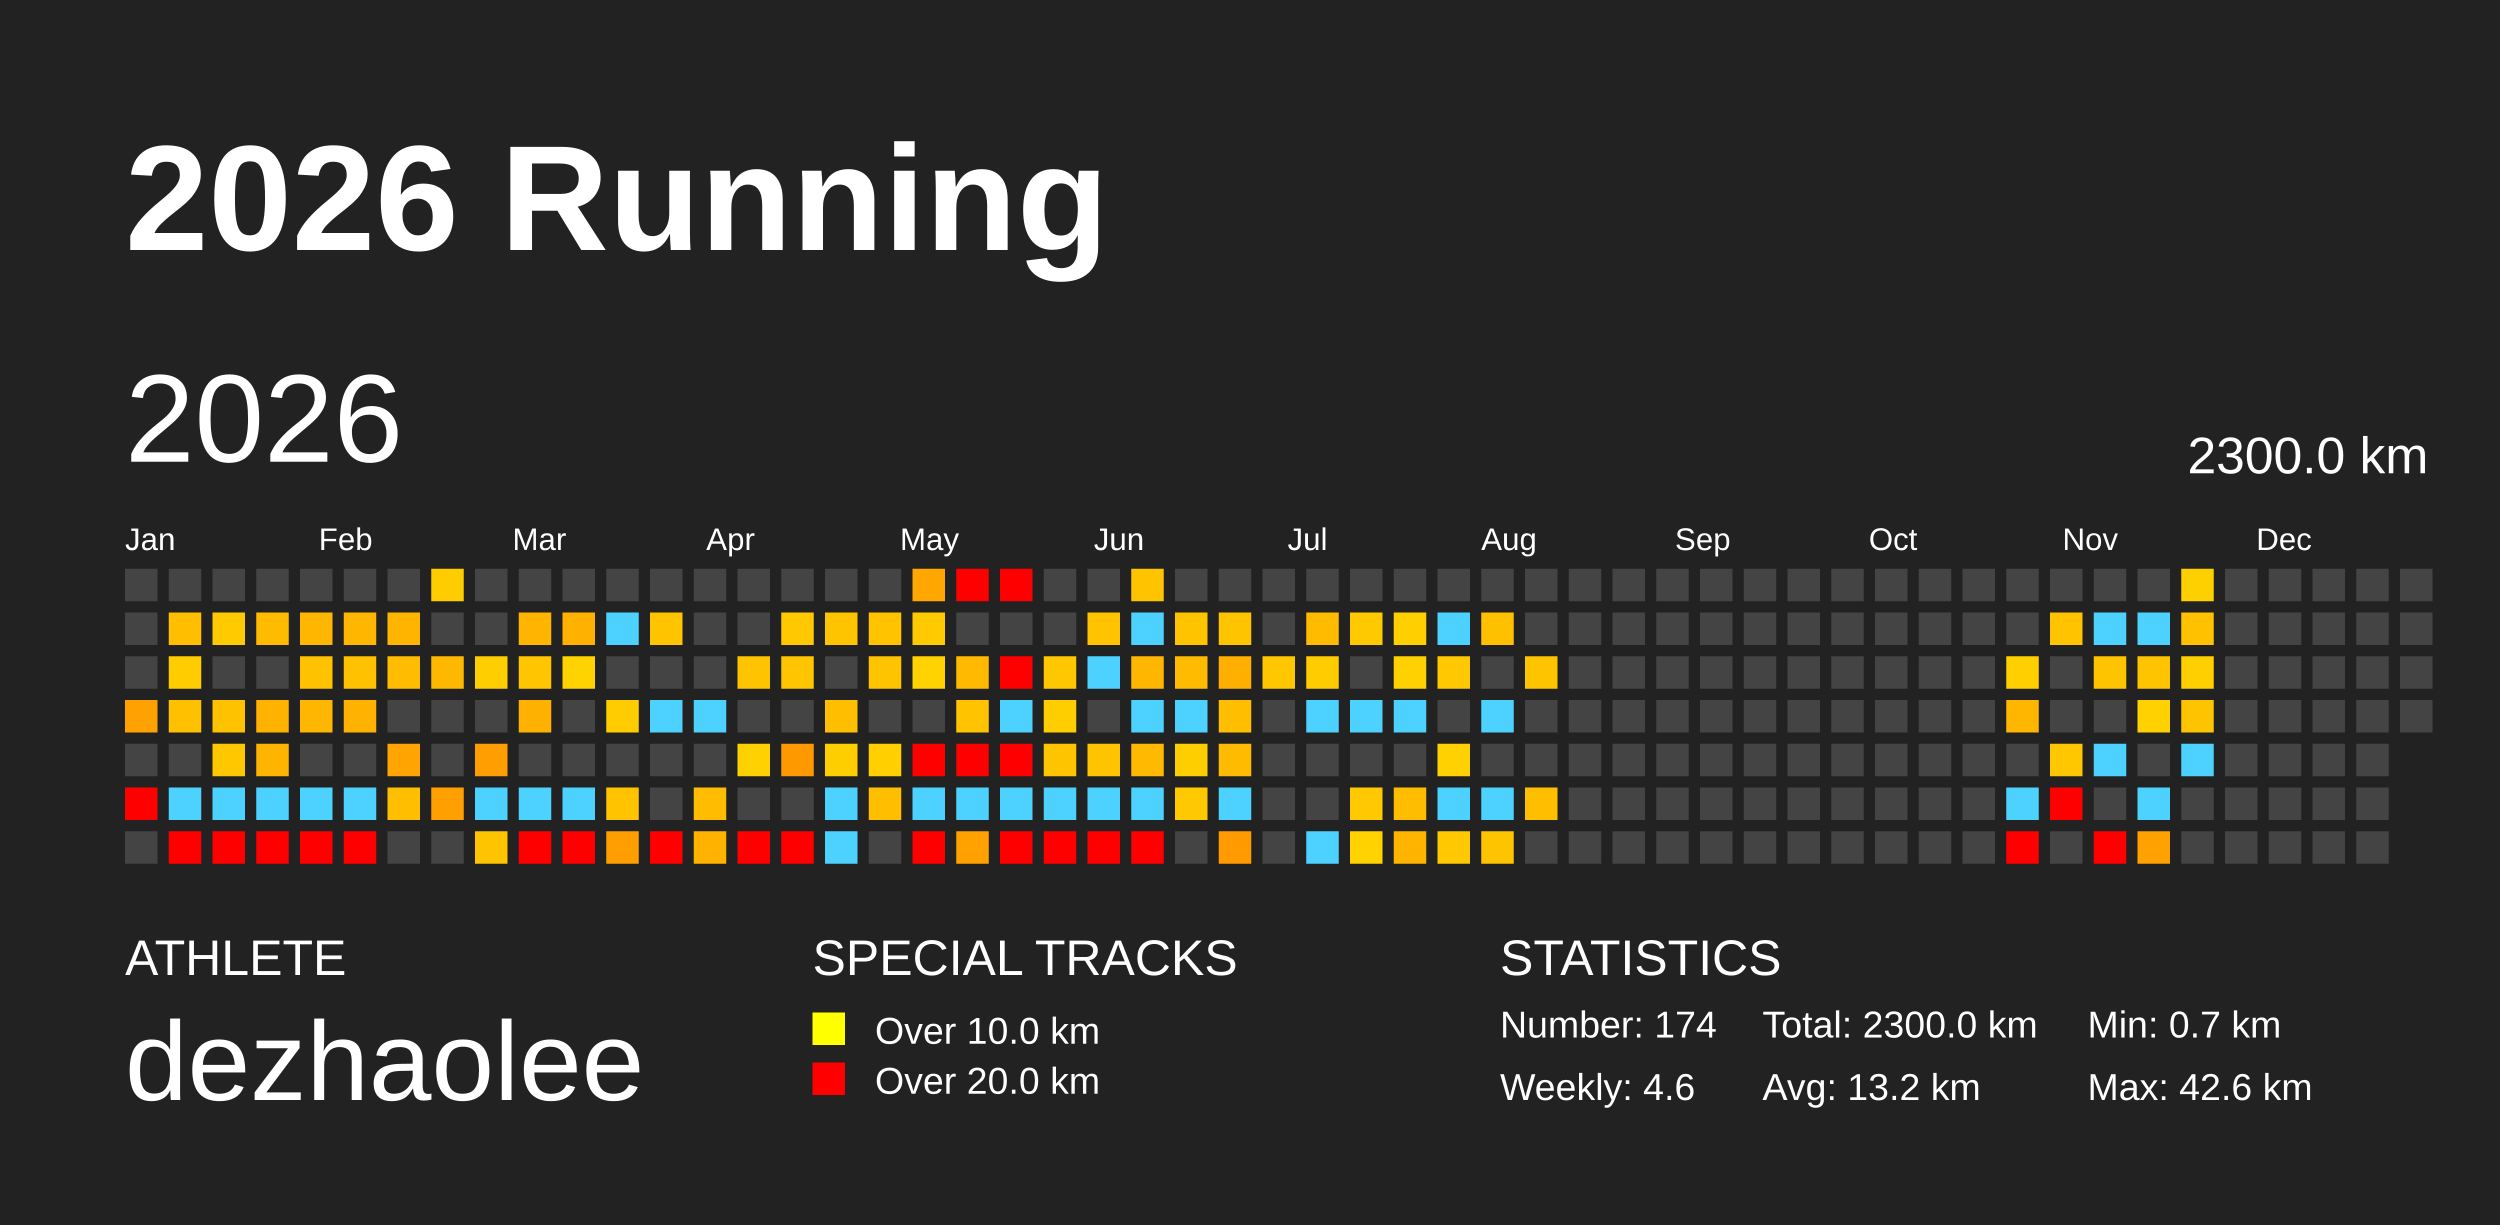
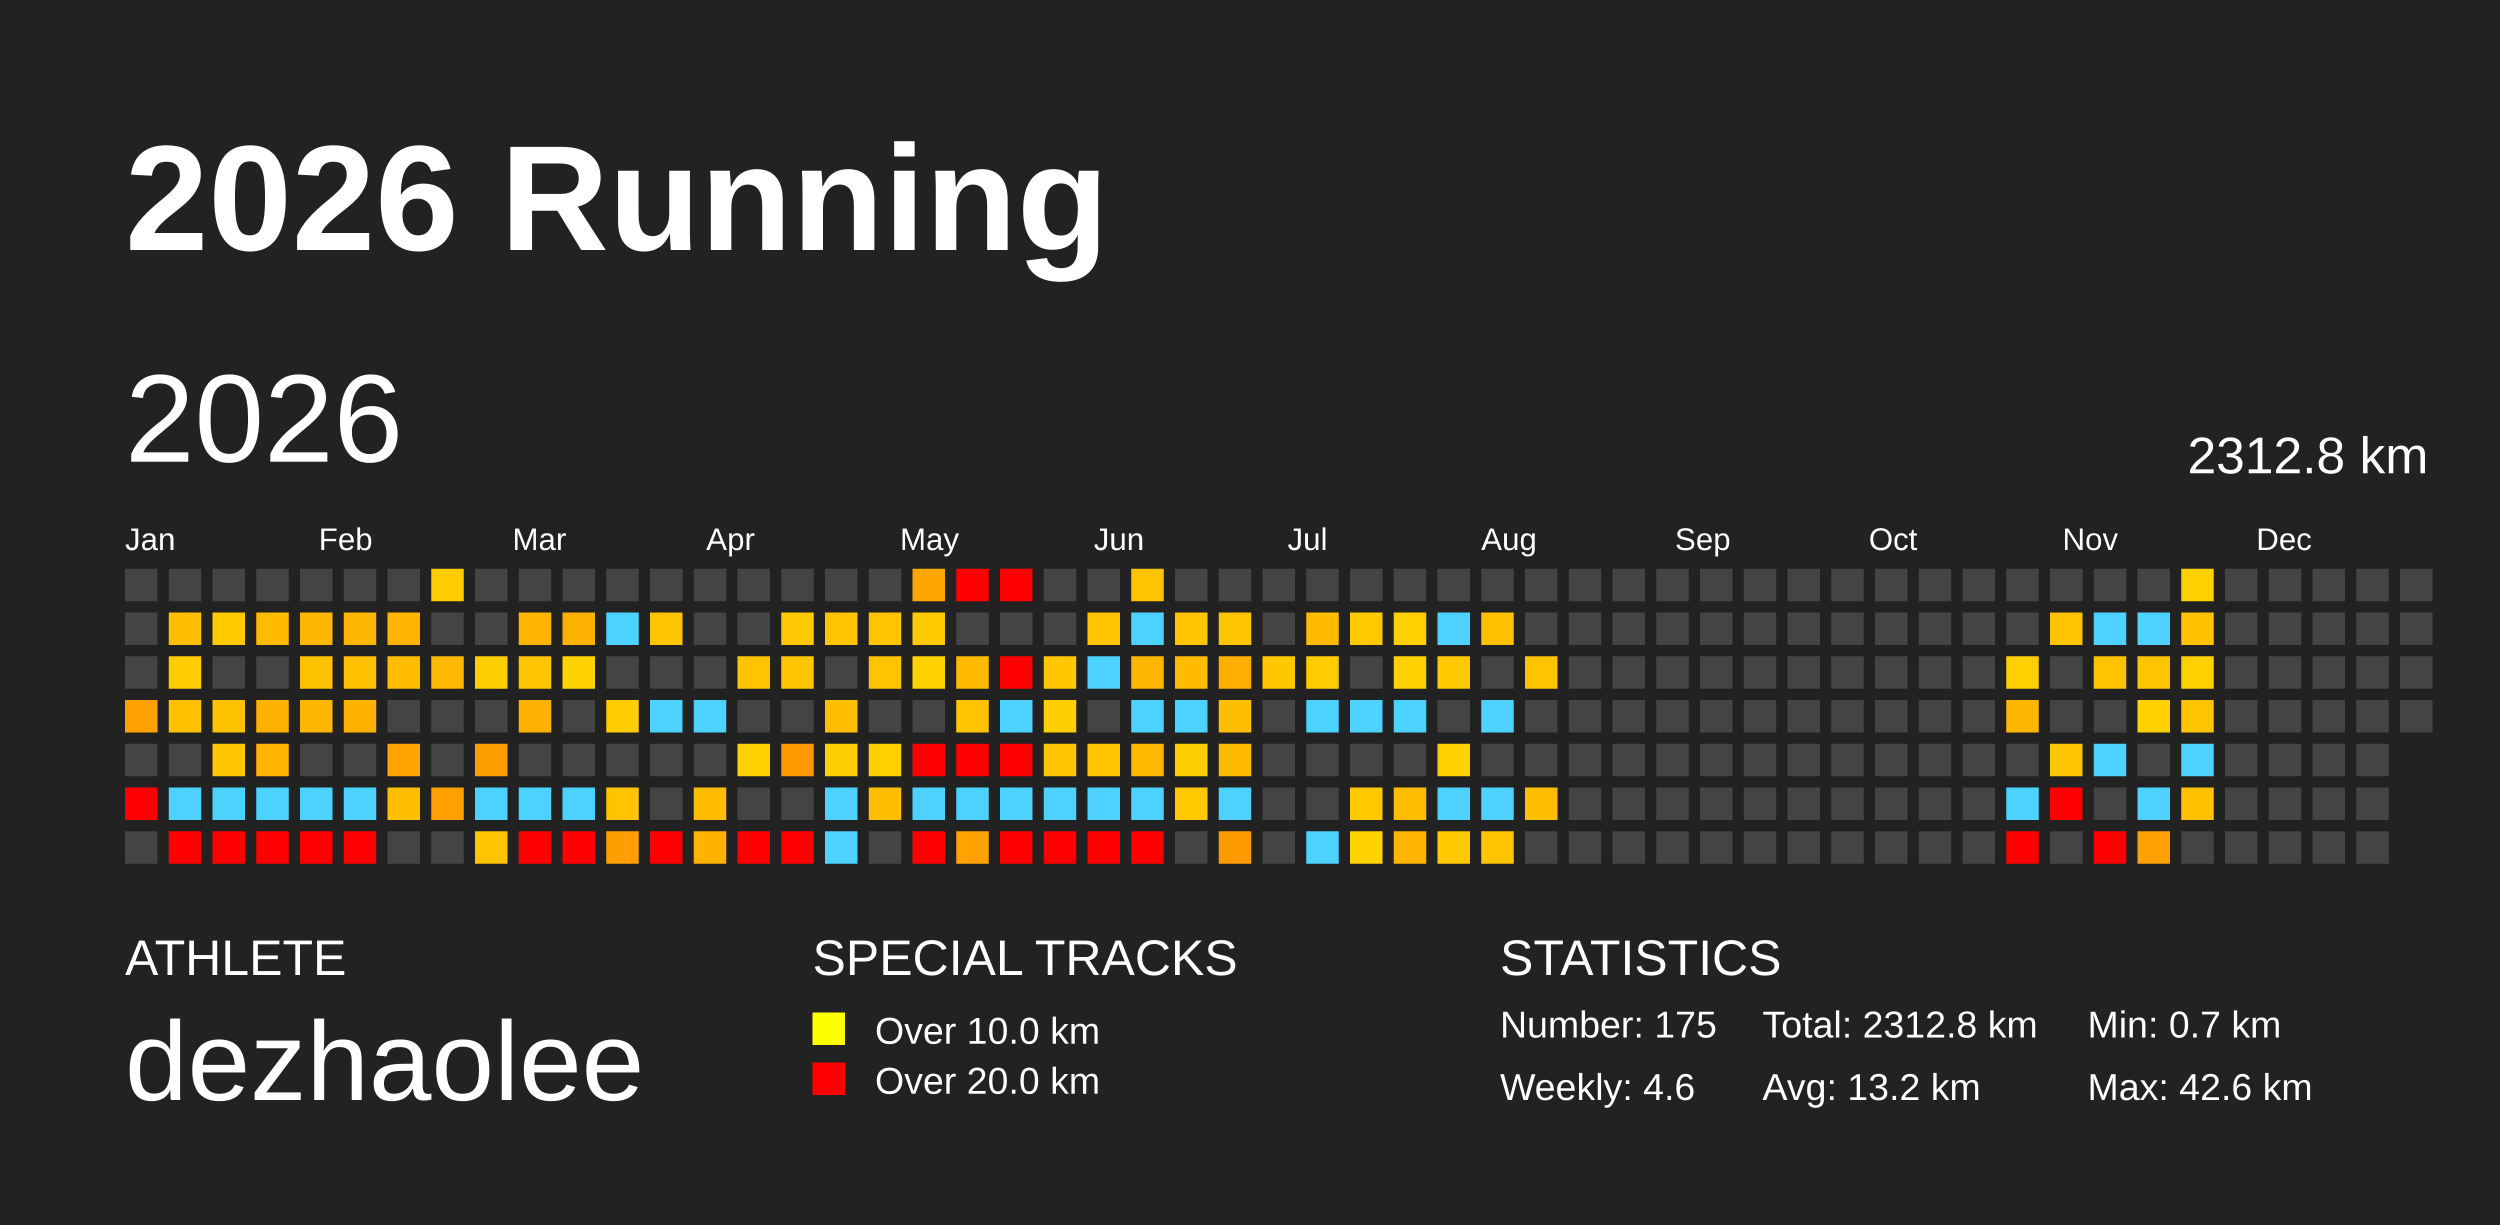
<svg xmlns="http://www.w3.org/2000/svg" baseProfile="full" height="98mm" version="1.1" viewBox="0,0,200,98" width="200mm">
  <defs />
  <rect fill="#222222" height="98" width="200" x="0" y="0" />
  <text fill="#FFFFFF" style="font-size:12px; font-family:Arial; font-weight:bold;" x="10" y="20">2026 Running</text>
  <text fill="#FFFFFF" style="font-size:4px; font-family:Arial" x="10" y="78">ATHLETE</text>
  <text fill="#FFFFFF" style="font-size:9px; font-family:Arial" x="10" y="88">dezhaolee</text>
  <text fill="#FFFFFF" style="font-size:4px; font-family:Arial" x="65" y="78">SPECIAL TRACKS</text>
  <rect fill="yellow" height="2.6" width="2.6" x="65" y="81" />
  <text fill="#FFFFFF" style="font-size:3px; font-family:Arial" x="70" y="83.5">Over 10.0 km</text>
  <rect fill="red" height="2.6" width="2.6" x="65" y="85" />
  <text fill="#FFFFFF" style="font-size:3px; font-family:Arial" x="70" y="87.5">Over 20.0 km</text>
  <text fill="#FFFFFF" style="font-size:4px; font-family:Arial" x="120" y="78">STATISTICS</text>
-   <text fill="#FFFFFF" style="font-size:3px; font-family:Arial" x="120" y="83">Number: 174</text>
+   <text fill="#FFFFFF" style="font-size:3px; font-family:Arial" x="120" y="83">Number: 175</text>
  <text fill="#FFFFFF" style="font-size:3px; font-family:Arial" x="120" y="88">Weekly: 4.6</text>
-   <text fill="#FFFFFF" style="font-size:3px; font-family:Arial" x="141" y="83">Total: 2300.0 km</text>
+   <text fill="#FFFFFF" style="font-size:3px; font-family:Arial" x="141" y="83">Total: 2312.8 km</text>
  <text fill="#FFFFFF" style="font-size:3px; font-family:Arial" x="141" y="88">Avg: 13.2 km</text>
  <text fill="#FFFFFF" style="font-size:3px; font-family:Arial" x="167" y="83">Min: 0.7 km</text>
  <text fill="#FFFFFF" style="font-size:3px; font-family:Arial" x="167" y="88">Max: 42.6 km</text>
  <text dominant-baseline="hanging" fill="#FFFFFF" style="font-size:10.0px; font-family:Arial;" x="10" y="30">2026</text>
-   <text dominant-baseline="hanging" fill="#FFFFFF" style="font-size:4.125px; font-family:Arial;" x="175" y="35">2300.0 km</text>
+   <text dominant-baseline="hanging" fill="#FFFFFF" style="font-size:4.125px; font-family:Arial;" x="175" y="35">2312.8 km</text>
  <text fill="#FFFFFF" style="font-size:2.5px; font-family:Arial" x="10.0" y="44">Jan</text>
  <text fill="#FFFFFF" style="font-size:2.5px; font-family:Arial" x="25.5" y="44">Feb</text>
  <text fill="#FFFFFF" style="font-size:2.5px; font-family:Arial" x="41.0" y="44">Mar</text>
  <text fill="#FFFFFF" style="font-size:2.5px; font-family:Arial" x="56.5" y="44">Apr</text>
  <text fill="#FFFFFF" style="font-size:2.5px; font-family:Arial" x="72.0" y="44">May</text>
  <text fill="#FFFFFF" style="font-size:2.5px; font-family:Arial" x="87.5" y="44">Jun</text>
  <text fill="#FFFFFF" style="font-size:2.5px; font-family:Arial" x="103.0" y="44">Jul</text>
  <text fill="#FFFFFF" style="font-size:2.5px; font-family:Arial" x="118.5" y="44">Aug</text>
  <text fill="#FFFFFF" style="font-size:2.5px; font-family:Arial" x="134.0" y="44">Sep</text>
  <text fill="#FFFFFF" style="font-size:2.5px; font-family:Arial" x="149.5" y="44">Oct</text>
  <text fill="#FFFFFF" style="font-size:2.5px; font-family:Arial" x="165.0" y="44">Nov</text>
  <text fill="#FFFFFF" style="font-size:2.5px; font-family:Arial" x="180.5" y="44">Dec</text>
  <rect fill="#444444" height="2.6" width="2.6" x="10.0" y="45.5" />
  <rect fill="#444444" height="2.6" width="2.6" x="10.0" y="49.0" />
  <rect fill="#444444" height="2.6" width="2.6" x="10.0" y="52.5" />
  <rect fill="#ffa100" height="2.6" width="2.6" x="10.0" y="56.0" />
  <rect fill="#444444" height="2.6" width="2.6" x="10.0" y="59.5" />
  <rect fill="red" height="2.6" width="2.6" x="10.0" y="63.0" />
  <rect fill="#444444" height="2.6" width="2.6" x="10.0" y="66.5" />
  <rect fill="#444444" height="2.6" width="2.6" x="13.5" y="45.5" />
  <rect fill="#ffbe00" height="2.6" width="2.6" x="13.5" y="49.0" />
  <rect fill="#ffcc00" height="2.6" width="2.6" x="13.5" y="52.5" />
  <rect fill="#ffc000" height="2.6" width="2.6" x="13.5" y="56.0" />
  <rect fill="#444444" height="2.6" width="2.6" x="13.5" y="59.5" />
  <rect fill="#4dd2ff" height="2.6" width="2.6" x="13.5" y="63.0" />
  <rect fill="red" height="2.6" width="2.6" x="13.5" y="66.5" />
  <rect fill="#444444" height="2.6" width="2.6" x="17.0" y="45.5" />
  <rect fill="#ffcb00" height="2.6" width="2.6" x="17.0" y="49.0" />
  <rect fill="#444444" height="2.6" width="2.6" x="17.0" y="52.5" />
  <rect fill="#ffc200" height="2.6" width="2.6" x="17.0" y="56.0" />
  <rect fill="#ffc700" height="2.6" width="2.6" x="17.0" y="59.5" />
  <rect fill="#4dd2ff" height="2.6" width="2.6" x="17.0" y="63.0" />
  <rect fill="red" height="2.6" width="2.6" x="17.0" y="66.5" />
  <rect fill="#444444" height="2.6" width="2.6" x="20.5" y="45.5" />
  <rect fill="#ffbb00" height="2.6" width="2.6" x="20.5" y="49.0" />
  <rect fill="#444444" height="2.6" width="2.6" x="20.5" y="52.5" />
  <rect fill="#ffb200" height="2.6" width="2.6" x="20.5" y="56.0" />
  <rect fill="#ffb500" height="2.6" width="2.6" x="20.5" y="59.5" />
  <rect fill="#4dd2ff" height="2.6" width="2.6" x="20.5" y="63.0" />
  <rect fill="red" height="2.6" width="2.6" x="20.5" y="66.5" />
  <rect fill="#444444" height="2.6" width="2.6" x="24.0" y="45.5" />
  <rect fill="#ffb600" height="2.6" width="2.6" x="24.0" y="49.0" />
  <rect fill="#ffc200" height="2.6" width="2.6" x="24.0" y="52.5" />
  <rect fill="#ffb600" height="2.6" width="2.6" x="24.0" y="56.0" />
  <rect fill="#444444" height="2.6" width="2.6" x="24.0" y="59.5" />
  <rect fill="#4dd2ff" height="2.6" width="2.6" x="24.0" y="63.0" />
  <rect fill="red" height="2.6" width="2.6" x="24.0" y="66.5" />
  <rect fill="#444444" height="2.6" width="2.6" x="27.5" y="45.5" />
  <rect fill="#ffb600" height="2.6" width="2.6" x="27.5" y="49.0" />
  <rect fill="#ffc100" height="2.6" width="2.6" x="27.5" y="52.5" />
  <rect fill="#ffb200" height="2.6" width="2.6" x="27.5" y="56.0" />
  <rect fill="#444444" height="2.6" width="2.6" x="27.5" y="59.5" />
  <rect fill="#4dd2ff" height="2.6" width="2.6" x="27.5" y="63.0" />
  <rect fill="red" height="2.6" width="2.6" x="27.5" y="66.5" />
  <rect fill="#444444" height="2.6" width="2.6" x="31.0" y="45.5" />
  <rect fill="#ffb500" height="2.6" width="2.6" x="31.0" y="49.0" />
  <rect fill="#ffbc00" height="2.6" width="2.6" x="31.0" y="52.5" />
  <rect fill="#444444" height="2.6" width="2.6" x="31.0" y="56.0" />
  <rect fill="#ffa400" height="2.6" width="2.6" x="31.0" y="59.5" />
  <rect fill="#ffbe00" height="2.6" width="2.6" x="31.0" y="63.0" />
  <rect fill="#444444" height="2.6" width="2.6" x="31.0" y="66.5" />
  <rect fill="#ffcc00" height="2.6" width="2.6" x="34.5" y="45.5" />
  <rect fill="#444444" height="2.6" width="2.6" x="34.5" y="49.0" />
  <rect fill="#ffb800" height="2.6" width="2.6" x="34.5" y="52.5" />
  <rect fill="#444444" height="2.6" width="2.6" x="34.5" y="56.0" />
  <rect fill="#444444" height="2.6" width="2.6" x="34.5" y="59.5" />
  <rect fill="#ff9f00" height="2.6" width="2.6" x="34.5" y="63.0" />
  <rect fill="#444444" height="2.6" width="2.6" x="34.5" y="66.5" />
  <rect fill="#444444" height="2.6" width="2.6" x="38.0" y="45.5" />
  <rect fill="#444444" height="2.6" width="2.6" x="38.0" y="49.0" />
  <rect fill="#ffce00" height="2.6" width="2.6" x="38.0" y="52.5" />
  <rect fill="#444444" height="2.6" width="2.6" x="38.0" y="56.0" />
  <rect fill="#ff9e00" height="2.6" width="2.6" x="38.0" y="59.5" />
  <rect fill="#4dd2ff" height="2.6" width="2.6" x="38.0" y="63.0" />
  <rect fill="#ffc400" height="2.6" width="2.6" x="38.0" y="66.5" />
  <rect fill="#444444" height="2.6" width="2.6" x="41.5" y="45.5" />
  <rect fill="#ffb500" height="2.6" width="2.6" x="41.5" y="49.0" />
  <rect fill="#ffc600" height="2.6" width="2.6" x="41.5" y="52.5" />
  <rect fill="#ffb100" height="2.6" width="2.6" x="41.5" y="56.0" />
  <rect fill="#444444" height="2.6" width="2.6" x="41.5" y="59.5" />
  <rect fill="#4dd2ff" height="2.6" width="2.6" x="41.5" y="63.0" />
  <rect fill="red" height="2.6" width="2.6" x="41.5" y="66.5" />
  <rect fill="#444444" height="2.6" width="2.6" x="45.0" y="45.5" />
  <rect fill="#ffb100" height="2.6" width="2.6" x="45.0" y="49.0" />
  <rect fill="#ffd300" height="2.6" width="2.6" x="45.0" y="52.5" />
  <rect fill="#444444" height="2.6" width="2.6" x="45.0" y="56.0" />
  <rect fill="#444444" height="2.6" width="2.6" x="45.0" y="59.5" />
  <rect fill="#4dd2ff" height="2.6" width="2.6" x="45.0" y="63.0" />
  <rect fill="red" height="2.6" width="2.6" x="45.0" y="66.5" />
  <rect fill="#444444" height="2.6" width="2.6" x="48.5" y="45.5" />
  <rect fill="#4dd2ff" height="2.6" width="2.6" x="48.5" y="49.0" />
  <rect fill="#444444" height="2.6" width="2.6" x="48.5" y="52.5" />
  <rect fill="#ffcc00" height="2.6" width="2.6" x="48.5" y="56.0" />
  <rect fill="#444444" height="2.6" width="2.6" x="48.5" y="59.5" />
  <rect fill="#ffc300" height="2.6" width="2.6" x="48.5" y="63.0" />
  <rect fill="#ff9e00" height="2.6" width="2.6" x="48.5" y="66.5" />
  <rect fill="#444444" height="2.6" width="2.6" x="52.0" y="45.5" />
  <rect fill="#ffc400" height="2.6" width="2.6" x="52.0" y="49.0" />
  <rect fill="#444444" height="2.6" width="2.6" x="52.0" y="52.5" />
  <rect fill="#4dd2ff" height="2.6" width="2.6" x="52.0" y="56.0" />
  <rect fill="#444444" height="2.6" width="2.6" x="52.0" y="59.5" />
  <rect fill="#444444" height="2.6" width="2.6" x="52.0" y="63.0" />
  <rect fill="red" height="2.6" width="2.6" x="52.0" y="66.5" />
  <rect fill="#444444" height="2.6" width="2.6" x="55.5" y="45.5" />
  <rect fill="#444444" height="2.6" width="2.6" x="55.5" y="49.0" />
  <rect fill="#444444" height="2.6" width="2.6" x="55.5" y="52.5" />
  <rect fill="#4dd2ff" height="2.6" width="2.6" x="55.5" y="56.0" />
  <rect fill="#444444" height="2.6" width="2.6" x="55.5" y="59.5" />
  <rect fill="#ffbc00" height="2.6" width="2.6" x="55.5" y="63.0" />
  <rect fill="#ffb200" height="2.6" width="2.6" x="55.5" y="66.5" />
  <rect fill="#444444" height="2.6" width="2.6" x="59.0" y="45.5" />
  <rect fill="#444444" height="2.6" width="2.6" x="59.0" y="49.0" />
  <rect fill="#ffc400" height="2.6" width="2.6" x="59.0" y="52.5" />
  <rect fill="#444444" height="2.6" width="2.6" x="59.0" y="56.0" />
  <rect fill="#ffd100" height="2.6" width="2.6" x="59.0" y="59.5" />
  <rect fill="#444444" height="2.6" width="2.6" x="59.0" y="63.0" />
  <rect fill="red" height="2.6" width="2.6" x="59.0" y="66.5" />
  <rect fill="#444444" height="2.6" width="2.6" x="62.5" y="45.5" />
  <rect fill="#ffc800" height="2.6" width="2.6" x="62.5" y="49.0" />
  <rect fill="#ffc500" height="2.6" width="2.6" x="62.5" y="52.5" />
  <rect fill="#444444" height="2.6" width="2.6" x="62.5" y="56.0" />
  <rect fill="#ff9900" height="2.6" width="2.6" x="62.5" y="59.5" />
  <rect fill="#444444" height="2.6" width="2.6" x="62.5" y="63.0" />
  <rect fill="red" height="2.6" width="2.6" x="62.5" y="66.5" />
  <rect fill="#444444" height="2.6" width="2.6" x="66.0" y="45.5" />
  <rect fill="#ffc400" height="2.6" width="2.6" x="66.0" y="49.0" />
  <rect fill="#444444" height="2.6" width="2.6" x="66.0" y="52.5" />
  <rect fill="#ffbf00" height="2.6" width="2.6" x="66.0" y="56.0" />
  <rect fill="#ffce00" height="2.6" width="2.6" x="66.0" y="59.5" />
  <rect fill="#4dd2ff" height="2.6" width="2.6" x="66.0" y="63.0" />
  <rect fill="#4dd2ff" height="2.6" width="2.6" x="66.0" y="66.5" />
  <rect fill="#444444" height="2.6" width="2.6" x="69.5" y="45.5" />
  <rect fill="#ffc300" height="2.6" width="2.6" x="69.5" y="49.0" />
  <rect fill="#ffc400" height="2.6" width="2.6" x="69.5" y="52.5" />
  <rect fill="#444444" height="2.6" width="2.6" x="69.5" y="56.0" />
  <rect fill="#ffcf00" height="2.6" width="2.6" x="69.5" y="59.5" />
  <rect fill="#ffbf00" height="2.6" width="2.6" x="69.5" y="63.0" />
  <rect fill="#444444" height="2.6" width="2.6" x="69.5" y="66.5" />
  <rect fill="#ffa600" height="2.6" width="2.6" x="73.0" y="45.5" />
  <rect fill="#ffca00" height="2.6" width="2.6" x="73.0" y="49.0" />
  <rect fill="#ffd200" height="2.6" width="2.6" x="73.0" y="52.5" />
  <rect fill="#444444" height="2.6" width="2.6" x="73.0" y="56.0" />
  <rect fill="red" height="2.6" width="2.6" x="73.0" y="59.5" />
  <rect fill="#4dd2ff" height="2.6" width="2.6" x="73.0" y="63.0" />
  <rect fill="red" height="2.6" width="2.6" x="73.0" y="66.5" />
  <rect fill="red" height="2.6" width="2.6" x="76.5" y="45.5" />
  <rect fill="#444444" height="2.6" width="2.6" x="76.5" y="49.0" />
  <rect fill="#ffba00" height="2.6" width="2.6" x="76.5" y="52.5" />
  <rect fill="#ffc300" height="2.6" width="2.6" x="76.5" y="56.0" />
  <rect fill="red" height="2.6" width="2.6" x="76.5" y="59.5" />
  <rect fill="#4dd2ff" height="2.6" width="2.6" x="76.5" y="63.0" />
  <rect fill="#ffa200" height="2.6" width="2.6" x="76.5" y="66.5" />
  <rect fill="red" height="2.6" width="2.6" x="80.0" y="45.5" />
  <rect fill="#444444" height="2.6" width="2.6" x="80.0" y="49.0" />
  <rect fill="red" height="2.6" width="2.6" x="80.0" y="52.5" />
  <rect fill="#4dd2ff" height="2.6" width="2.6" x="80.0" y="56.0" />
  <rect fill="red" height="2.6" width="2.6" x="80.0" y="59.5" />
  <rect fill="#4dd2ff" height="2.6" width="2.6" x="80.0" y="63.0" />
  <rect fill="red" height="2.6" width="2.6" x="80.0" y="66.5" />
  <rect fill="#444444" height="2.6" width="2.6" x="83.5" y="45.5" />
  <rect fill="#444444" height="2.6" width="2.6" x="83.5" y="49.0" />
  <rect fill="#ffc700" height="2.6" width="2.6" x="83.5" y="52.5" />
  <rect fill="#ffce00" height="2.6" width="2.6" x="83.5" y="56.0" />
  <rect fill="#ffc400" height="2.6" width="2.6" x="83.5" y="59.5" />
  <rect fill="#4dd2ff" height="2.6" width="2.6" x="83.5" y="63.0" />
  <rect fill="red" height="2.6" width="2.6" x="83.5" y="66.5" />
  <rect fill="#444444" height="2.6" width="2.6" x="87.0" y="45.5" />
  <rect fill="#ffc300" height="2.6" width="2.6" x="87.0" y="49.0" />
  <rect fill="#4dd2ff" height="2.6" width="2.6" x="87.0" y="52.5" />
  <rect fill="#444444" height="2.6" width="2.6" x="87.0" y="56.0" />
  <rect fill="#ffc400" height="2.6" width="2.6" x="87.0" y="59.5" />
  <rect fill="#4dd2ff" height="2.6" width="2.6" x="87.0" y="63.0" />
  <rect fill="red" height="2.6" width="2.6" x="87.0" y="66.5" />
  <rect fill="#ffc300" height="2.6" width="2.6" x="90.5" y="45.5" />
  <rect fill="#4dd2ff" height="2.6" width="2.6" x="90.5" y="49.0" />
  <rect fill="#ffb600" height="2.6" width="2.6" x="90.5" y="52.5" />
  <rect fill="#4dd2ff" height="2.6" width="2.6" x="90.5" y="56.0" />
  <rect fill="#ffba00" height="2.6" width="2.6" x="90.5" y="59.5" />
  <rect fill="#4dd2ff" height="2.6" width="2.6" x="90.5" y="63.0" />
  <rect fill="red" height="2.6" width="2.6" x="90.5" y="66.5" />
  <rect fill="#444444" height="2.6" width="2.6" x="94.0" y="45.5" />
  <rect fill="#ffc400" height="2.6" width="2.6" x="94.0" y="49.0" />
  <rect fill="#ffbb00" height="2.6" width="2.6" x="94.0" y="52.5" />
  <rect fill="#4dd2ff" height="2.6" width="2.6" x="94.0" y="56.0" />
  <rect fill="#ffce00" height="2.6" width="2.6" x="94.0" y="59.5" />
  <rect fill="#ffc900" height="2.6" width="2.6" x="94.0" y="63.0" />
  <rect fill="#444444" height="2.6" width="2.6" x="94.0" y="66.5" />
  <rect fill="#444444" height="2.6" width="2.6" x="97.5" y="45.5" />
  <rect fill="#ffc400" height="2.6" width="2.6" x="97.5" y="49.0" />
  <rect fill="#ffaf00" height="2.6" width="2.6" x="97.5" y="52.5" />
  <rect fill="#ffbe00" height="2.6" width="2.6" x="97.5" y="56.0" />
  <rect fill="#ffbb00" height="2.6" width="2.6" x="97.5" y="59.5" />
  <rect fill="#4dd2ff" height="2.6" width="2.6" x="97.5" y="63.0" />
  <rect fill="#ff9b00" height="2.6" width="2.6" x="97.5" y="66.5" />
  <rect fill="#444444" height="2.6" width="2.6" x="101.0" y="45.5" />
  <rect fill="#444444" height="2.6" width="2.6" x="101.0" y="49.0" />
  <rect fill="#ffc700" height="2.6" width="2.6" x="101.0" y="52.5" />
  <rect fill="#444444" height="2.6" width="2.6" x="101.0" y="56.0" />
  <rect fill="#444444" height="2.6" width="2.6" x="101.0" y="59.5" />
  <rect fill="#444444" height="2.6" width="2.6" x="101.0" y="63.0" />
  <rect fill="#444444" height="2.6" width="2.6" x="101.0" y="66.5" />
  <rect fill="#444444" height="2.6" width="2.6" x="104.5" y="45.5" />
  <rect fill="#ffbb00" height="2.6" width="2.6" x="104.5" y="49.0" />
  <rect fill="#ffcc00" height="2.6" width="2.6" x="104.5" y="52.5" />
  <rect fill="#4dd2ff" height="2.6" width="2.6" x="104.5" y="56.0" />
  <rect fill="#444444" height="2.6" width="2.6" x="104.5" y="59.5" />
  <rect fill="#444444" height="2.6" width="2.6" x="104.5" y="63.0" />
  <rect fill="#4dd2ff" height="2.6" width="2.6" x="104.5" y="66.5" />
  <rect fill="#444444" height="2.6" width="2.6" x="108.0" y="45.5" />
  <rect fill="#ffc900" height="2.6" width="2.6" x="108.0" y="49.0" />
  <rect fill="#444444" height="2.6" width="2.6" x="108.0" y="52.5" />
  <rect fill="#4dd2ff" height="2.6" width="2.6" x="108.0" y="56.0" />
  <rect fill="#444444" height="2.6" width="2.6" x="108.0" y="59.5" />
  <rect fill="#ffc800" height="2.6" width="2.6" x="108.0" y="63.0" />
  <rect fill="#ffd200" height="2.6" width="2.6" x="108.0" y="66.5" />
  <rect fill="#444444" height="2.6" width="2.6" x="111.5" y="45.5" />
  <rect fill="#ffcf00" height="2.6" width="2.6" x="111.5" y="49.0" />
  <rect fill="#ffd100" height="2.6" width="2.6" x="111.5" y="52.5" />
  <rect fill="#4dd2ff" height="2.6" width="2.6" x="111.5" y="56.0" />
  <rect fill="#444444" height="2.6" width="2.6" x="111.5" y="59.5" />
  <rect fill="#ffbd00" height="2.6" width="2.6" x="111.5" y="63.0" />
  <rect fill="#ffb400" height="2.6" width="2.6" x="111.5" y="66.5" />
  <rect fill="#444444" height="2.6" width="2.6" x="115.0" y="45.5" />
  <rect fill="#4dd2ff" height="2.6" width="2.6" x="115.0" y="49.0" />
  <rect fill="#ffc800" height="2.6" width="2.6" x="115.0" y="52.5" />
  <rect fill="#444444" height="2.6" width="2.6" x="115.0" y="56.0" />
  <rect fill="#ffd100" height="2.6" width="2.6" x="115.0" y="59.5" />
  <rect fill="#4dd2ff" height="2.6" width="2.6" x="115.0" y="63.0" />
  <rect fill="#ffc800" height="2.6" width="2.6" x="115.0" y="66.5" />
  <rect fill="#444444" height="2.6" width="2.6" x="118.5" y="45.5" />
  <rect fill="#ffc000" height="2.6" width="2.6" x="118.5" y="49.0" />
  <rect fill="#444444" height="2.6" width="2.6" x="118.5" y="52.5" />
  <rect fill="#4dd2ff" height="2.6" width="2.6" x="118.5" y="56.0" />
  <rect fill="#444444" height="2.6" width="2.6" x="118.5" y="59.5" />
  <rect fill="#4dd2ff" height="2.6" width="2.6" x="118.5" y="63.0" />
  <rect fill="#ffc400" height="2.6" width="2.6" x="118.5" y="66.5" />
  <rect fill="#444444" height="2.6" width="2.6" x="122.0" y="45.5" />
  <rect fill="#444444" height="2.6" width="2.6" x="122.0" y="49.0" />
  <rect fill="#ffc400" height="2.6" width="2.6" x="122.0" y="52.5" />
  <rect fill="#444444" height="2.6" width="2.6" x="122.0" y="56.0" />
  <rect fill="#444444" height="2.6" width="2.6" x="122.0" y="59.5" />
  <rect fill="#ffbe00" height="2.6" width="2.6" x="122.0" y="63.0" />
  <rect fill="#444444" height="2.6" width="2.6" x="122.0" y="66.5" />
  <rect fill="#444444" height="2.6" width="2.6" x="125.5" y="45.5" />
  <rect fill="#444444" height="2.6" width="2.6" x="125.5" y="49.0" />
  <rect fill="#444444" height="2.6" width="2.6" x="125.5" y="52.5" />
  <rect fill="#444444" height="2.6" width="2.6" x="125.5" y="56.0" />
  <rect fill="#444444" height="2.6" width="2.6" x="125.5" y="59.5" />
  <rect fill="#444444" height="2.6" width="2.6" x="125.5" y="63.0" />
  <rect fill="#444444" height="2.6" width="2.6" x="125.5" y="66.5" />
  <rect fill="#444444" height="2.6" width="2.6" x="129.0" y="45.5" />
  <rect fill="#444444" height="2.6" width="2.6" x="129.0" y="49.0" />
  <rect fill="#444444" height="2.6" width="2.6" x="129.0" y="52.5" />
  <rect fill="#444444" height="2.6" width="2.6" x="129.0" y="56.0" />
  <rect fill="#444444" height="2.6" width="2.6" x="129.0" y="59.5" />
  <rect fill="#444444" height="2.6" width="2.6" x="129.0" y="63.0" />
  <rect fill="#444444" height="2.6" width="2.6" x="129.0" y="66.5" />
  <rect fill="#444444" height="2.6" width="2.6" x="132.5" y="45.5" />
  <rect fill="#444444" height="2.6" width="2.6" x="132.5" y="49.0" />
  <rect fill="#444444" height="2.6" width="2.6" x="132.5" y="52.5" />
  <rect fill="#444444" height="2.6" width="2.6" x="132.5" y="56.0" />
  <rect fill="#444444" height="2.6" width="2.6" x="132.5" y="59.5" />
  <rect fill="#444444" height="2.6" width="2.6" x="132.5" y="63.0" />
  <rect fill="#444444" height="2.6" width="2.6" x="132.5" y="66.5" />
  <rect fill="#444444" height="2.6" width="2.6" x="136.0" y="45.5" />
  <rect fill="#444444" height="2.6" width="2.6" x="136.0" y="49.0" />
  <rect fill="#444444" height="2.6" width="2.6" x="136.0" y="52.5" />
  <rect fill="#444444" height="2.6" width="2.6" x="136.0" y="56.0" />
  <rect fill="#444444" height="2.6" width="2.6" x="136.0" y="59.5" />
  <rect fill="#444444" height="2.6" width="2.6" x="136.0" y="63.0" />
  <rect fill="#444444" height="2.6" width="2.6" x="136.0" y="66.5" />
  <rect fill="#444444" height="2.6" width="2.6" x="139.5" y="45.5" />
  <rect fill="#444444" height="2.6" width="2.6" x="139.5" y="49.0" />
  <rect fill="#444444" height="2.6" width="2.6" x="139.5" y="52.5" />
  <rect fill="#444444" height="2.6" width="2.6" x="139.5" y="56.0" />
  <rect fill="#444444" height="2.6" width="2.6" x="139.5" y="59.5" />
  <rect fill="#444444" height="2.6" width="2.6" x="139.5" y="63.0" />
  <rect fill="#444444" height="2.6" width="2.6" x="139.5" y="66.5" />
  <rect fill="#444444" height="2.6" width="2.6" x="143.0" y="45.5" />
  <rect fill="#444444" height="2.6" width="2.6" x="143.0" y="49.0" />
  <rect fill="#444444" height="2.6" width="2.6" x="143.0" y="52.5" />
  <rect fill="#444444" height="2.6" width="2.6" x="143.0" y="56.0" />
  <rect fill="#444444" height="2.6" width="2.6" x="143.0" y="59.5" />
  <rect fill="#444444" height="2.6" width="2.6" x="143.0" y="63.0" />
  <rect fill="#444444" height="2.6" width="2.6" x="143.0" y="66.5" />
  <rect fill="#444444" height="2.6" width="2.6" x="146.5" y="45.5" />
  <rect fill="#444444" height="2.6" width="2.6" x="146.5" y="49.0" />
  <rect fill="#444444" height="2.6" width="2.6" x="146.5" y="52.5" />
  <rect fill="#444444" height="2.6" width="2.6" x="146.5" y="56.0" />
  <rect fill="#444444" height="2.6" width="2.6" x="146.5" y="59.5" />
  <rect fill="#444444" height="2.6" width="2.6" x="146.5" y="63.0" />
  <rect fill="#444444" height="2.6" width="2.6" x="146.5" y="66.5" />
  <rect fill="#444444" height="2.6" width="2.6" x="150.0" y="45.5" />
  <rect fill="#444444" height="2.6" width="2.6" x="150.0" y="49.0" />
  <rect fill="#444444" height="2.6" width="2.6" x="150.0" y="52.5" />
  <rect fill="#444444" height="2.6" width="2.6" x="150.0" y="56.0" />
  <rect fill="#444444" height="2.6" width="2.6" x="150.0" y="59.5" />
  <rect fill="#444444" height="2.6" width="2.6" x="150.0" y="63.0" />
  <rect fill="#444444" height="2.6" width="2.6" x="150.0" y="66.5" />
  <rect fill="#444444" height="2.6" width="2.6" x="153.5" y="45.5" />
  <rect fill="#444444" height="2.6" width="2.6" x="153.5" y="49.0" />
  <rect fill="#444444" height="2.6" width="2.6" x="153.5" y="52.5" />
  <rect fill="#444444" height="2.6" width="2.6" x="153.5" y="56.0" />
  <rect fill="#444444" height="2.6" width="2.6" x="153.5" y="59.5" />
  <rect fill="#444444" height="2.6" width="2.6" x="153.5" y="63.0" />
  <rect fill="#444444" height="2.6" width="2.6" x="153.5" y="66.5" />
  <rect fill="#444444" height="2.6" width="2.6" x="157.0" y="45.5" />
  <rect fill="#444444" height="2.6" width="2.6" x="157.0" y="49.0" />
  <rect fill="#444444" height="2.6" width="2.6" x="157.0" y="52.5" />
  <rect fill="#444444" height="2.6" width="2.6" x="157.0" y="56.0" />
  <rect fill="#444444" height="2.6" width="2.6" x="157.0" y="59.5" />
  <rect fill="#444444" height="2.6" width="2.6" x="157.0" y="63.0" />
  <rect fill="#444444" height="2.6" width="2.6" x="157.0" y="66.5" />
  <rect fill="#444444" height="2.6" width="2.6" x="160.5" y="45.5" />
  <rect fill="#444444" height="2.6" width="2.6" x="160.5" y="49.0" />
  <rect fill="#ffcf00" height="2.6" width="2.6" x="160.5" y="52.5" />
  <rect fill="#ffb600" height="2.6" width="2.6" x="160.5" y="56.0" />
  <rect fill="#444444" height="2.6" width="2.6" x="160.5" y="59.5" />
  <rect fill="#4dd2ff" height="2.6" width="2.6" x="160.5" y="63.0" />
  <rect fill="red" height="2.6" width="2.6" x="160.5" y="66.5" />
  <rect fill="#444444" height="2.6" width="2.6" x="164.0" y="45.5" />
  <rect fill="#ffc300" height="2.6" width="2.6" x="164.0" y="49.0" />
  <rect fill="#444444" height="2.6" width="2.6" x="164.0" y="52.5" />
  <rect fill="#444444" height="2.6" width="2.6" x="164.0" y="56.0" />
  <rect fill="#ffc700" height="2.6" width="2.6" x="164.0" y="59.5" />
  <rect fill="red" height="2.6" width="2.6" x="164.0" y="63.0" />
  <rect fill="#444444" height="2.6" width="2.6" x="164.0" y="66.5" />
  <rect fill="#444444" height="2.6" width="2.6" x="167.5" y="45.5" />
  <rect fill="#4dd2ff" height="2.6" width="2.6" x="167.5" y="49.0" />
  <rect fill="#ffc400" height="2.6" width="2.6" x="167.5" y="52.5" />
  <rect fill="#444444" height="2.6" width="2.6" x="167.5" y="56.0" />
  <rect fill="#4dd2ff" height="2.6" width="2.6" x="167.5" y="59.5" />
  <rect fill="#444444" height="2.6" width="2.6" x="167.5" y="63.0" />
  <rect fill="red" height="2.6" width="2.6" x="167.5" y="66.5" />
  <rect fill="#444444" height="2.6" width="2.6" x="171.0" y="45.5" />
  <rect fill="#4dd2ff" height="2.6" width="2.6" x="171.0" y="49.0" />
  <rect fill="#ffc400" height="2.6" width="2.6" x="171.0" y="52.5" />
  <rect fill="#ffd100" height="2.6" width="2.6" x="171.0" y="56.0" />
  <rect fill="#444444" height="2.6" width="2.6" x="171.0" y="59.5" />
  <rect fill="#4dd2ff" height="2.6" width="2.6" x="171.0" y="63.0" />
  <rect fill="#ffa100" height="2.6" width="2.6" x="171.0" y="66.5" />
  <rect fill="#ffd000" height="2.6" width="2.6" x="174.5" y="45.5" />
  <rect fill="#ffc100" height="2.6" width="2.6" x="174.5" y="49.0" />
  <rect fill="#ffcf00" height="2.6" width="2.6" x="174.5" y="52.5" />
  <rect fill="#ffc400" height="2.6" width="2.6" x="174.5" y="56.0" />
  <rect fill="#4dd2ff" height="2.6" width="2.6" x="174.5" y="59.5" />
-   <rect fill="#444444" height="2.6" width="2.6" x="174.5" y="63.0" />
+   <rect fill="#ffc100" height="2.6" width="2.6" x="174.5" y="63.0" />
  <rect fill="#444444" height="2.6" width="2.6" x="174.5" y="66.5" />
  <rect fill="#444444" height="2.6" width="2.6" x="178.0" y="45.5" />
  <rect fill="#444444" height="2.6" width="2.6" x="178.0" y="49.0" />
  <rect fill="#444444" height="2.6" width="2.6" x="178.0" y="52.5" />
  <rect fill="#444444" height="2.6" width="2.6" x="178.0" y="56.0" />
  <rect fill="#444444" height="2.6" width="2.6" x="178.0" y="59.5" />
  <rect fill="#444444" height="2.6" width="2.6" x="178.0" y="63.0" />
  <rect fill="#444444" height="2.6" width="2.6" x="178.0" y="66.5" />
  <rect fill="#444444" height="2.6" width="2.6" x="181.5" y="45.5" />
  <rect fill="#444444" height="2.6" width="2.6" x="181.5" y="49.0" />
  <rect fill="#444444" height="2.6" width="2.6" x="181.5" y="52.5" />
  <rect fill="#444444" height="2.6" width="2.6" x="181.5" y="56.0" />
  <rect fill="#444444" height="2.6" width="2.6" x="181.5" y="59.5" />
  <rect fill="#444444" height="2.6" width="2.6" x="181.5" y="63.0" />
  <rect fill="#444444" height="2.6" width="2.6" x="181.5" y="66.5" />
  <rect fill="#444444" height="2.6" width="2.6" x="185.0" y="45.5" />
  <rect fill="#444444" height="2.6" width="2.6" x="185.0" y="49.0" />
  <rect fill="#444444" height="2.6" width="2.6" x="185.0" y="52.5" />
  <rect fill="#444444" height="2.6" width="2.6" x="185.0" y="56.0" />
  <rect fill="#444444" height="2.6" width="2.6" x="185.0" y="59.5" />
  <rect fill="#444444" height="2.6" width="2.6" x="185.0" y="63.0" />
  <rect fill="#444444" height="2.6" width="2.6" x="185.0" y="66.5" />
  <rect fill="#444444" height="2.6" width="2.6" x="188.5" y="45.5" />
  <rect fill="#444444" height="2.6" width="2.6" x="188.5" y="49.0" />
  <rect fill="#444444" height="2.6" width="2.6" x="188.5" y="52.5" />
  <rect fill="#444444" height="2.6" width="2.6" x="188.5" y="56.0" />
  <rect fill="#444444" height="2.6" width="2.6" x="188.5" y="59.5" />
  <rect fill="#444444" height="2.6" width="2.6" x="188.5" y="63.0" />
  <rect fill="#444444" height="2.6" width="2.6" x="188.5" y="66.5" />
  <rect fill="#444444" height="2.6" width="2.6" x="192.0" y="45.5" />
  <rect fill="#444444" height="2.6" width="2.6" x="192.0" y="49.0" />
  <rect fill="#444444" height="2.6" width="2.6" x="192.0" y="52.5" />
  <rect fill="#444444" height="2.6" width="2.6" x="192.0" y="56.0" />
</svg>
